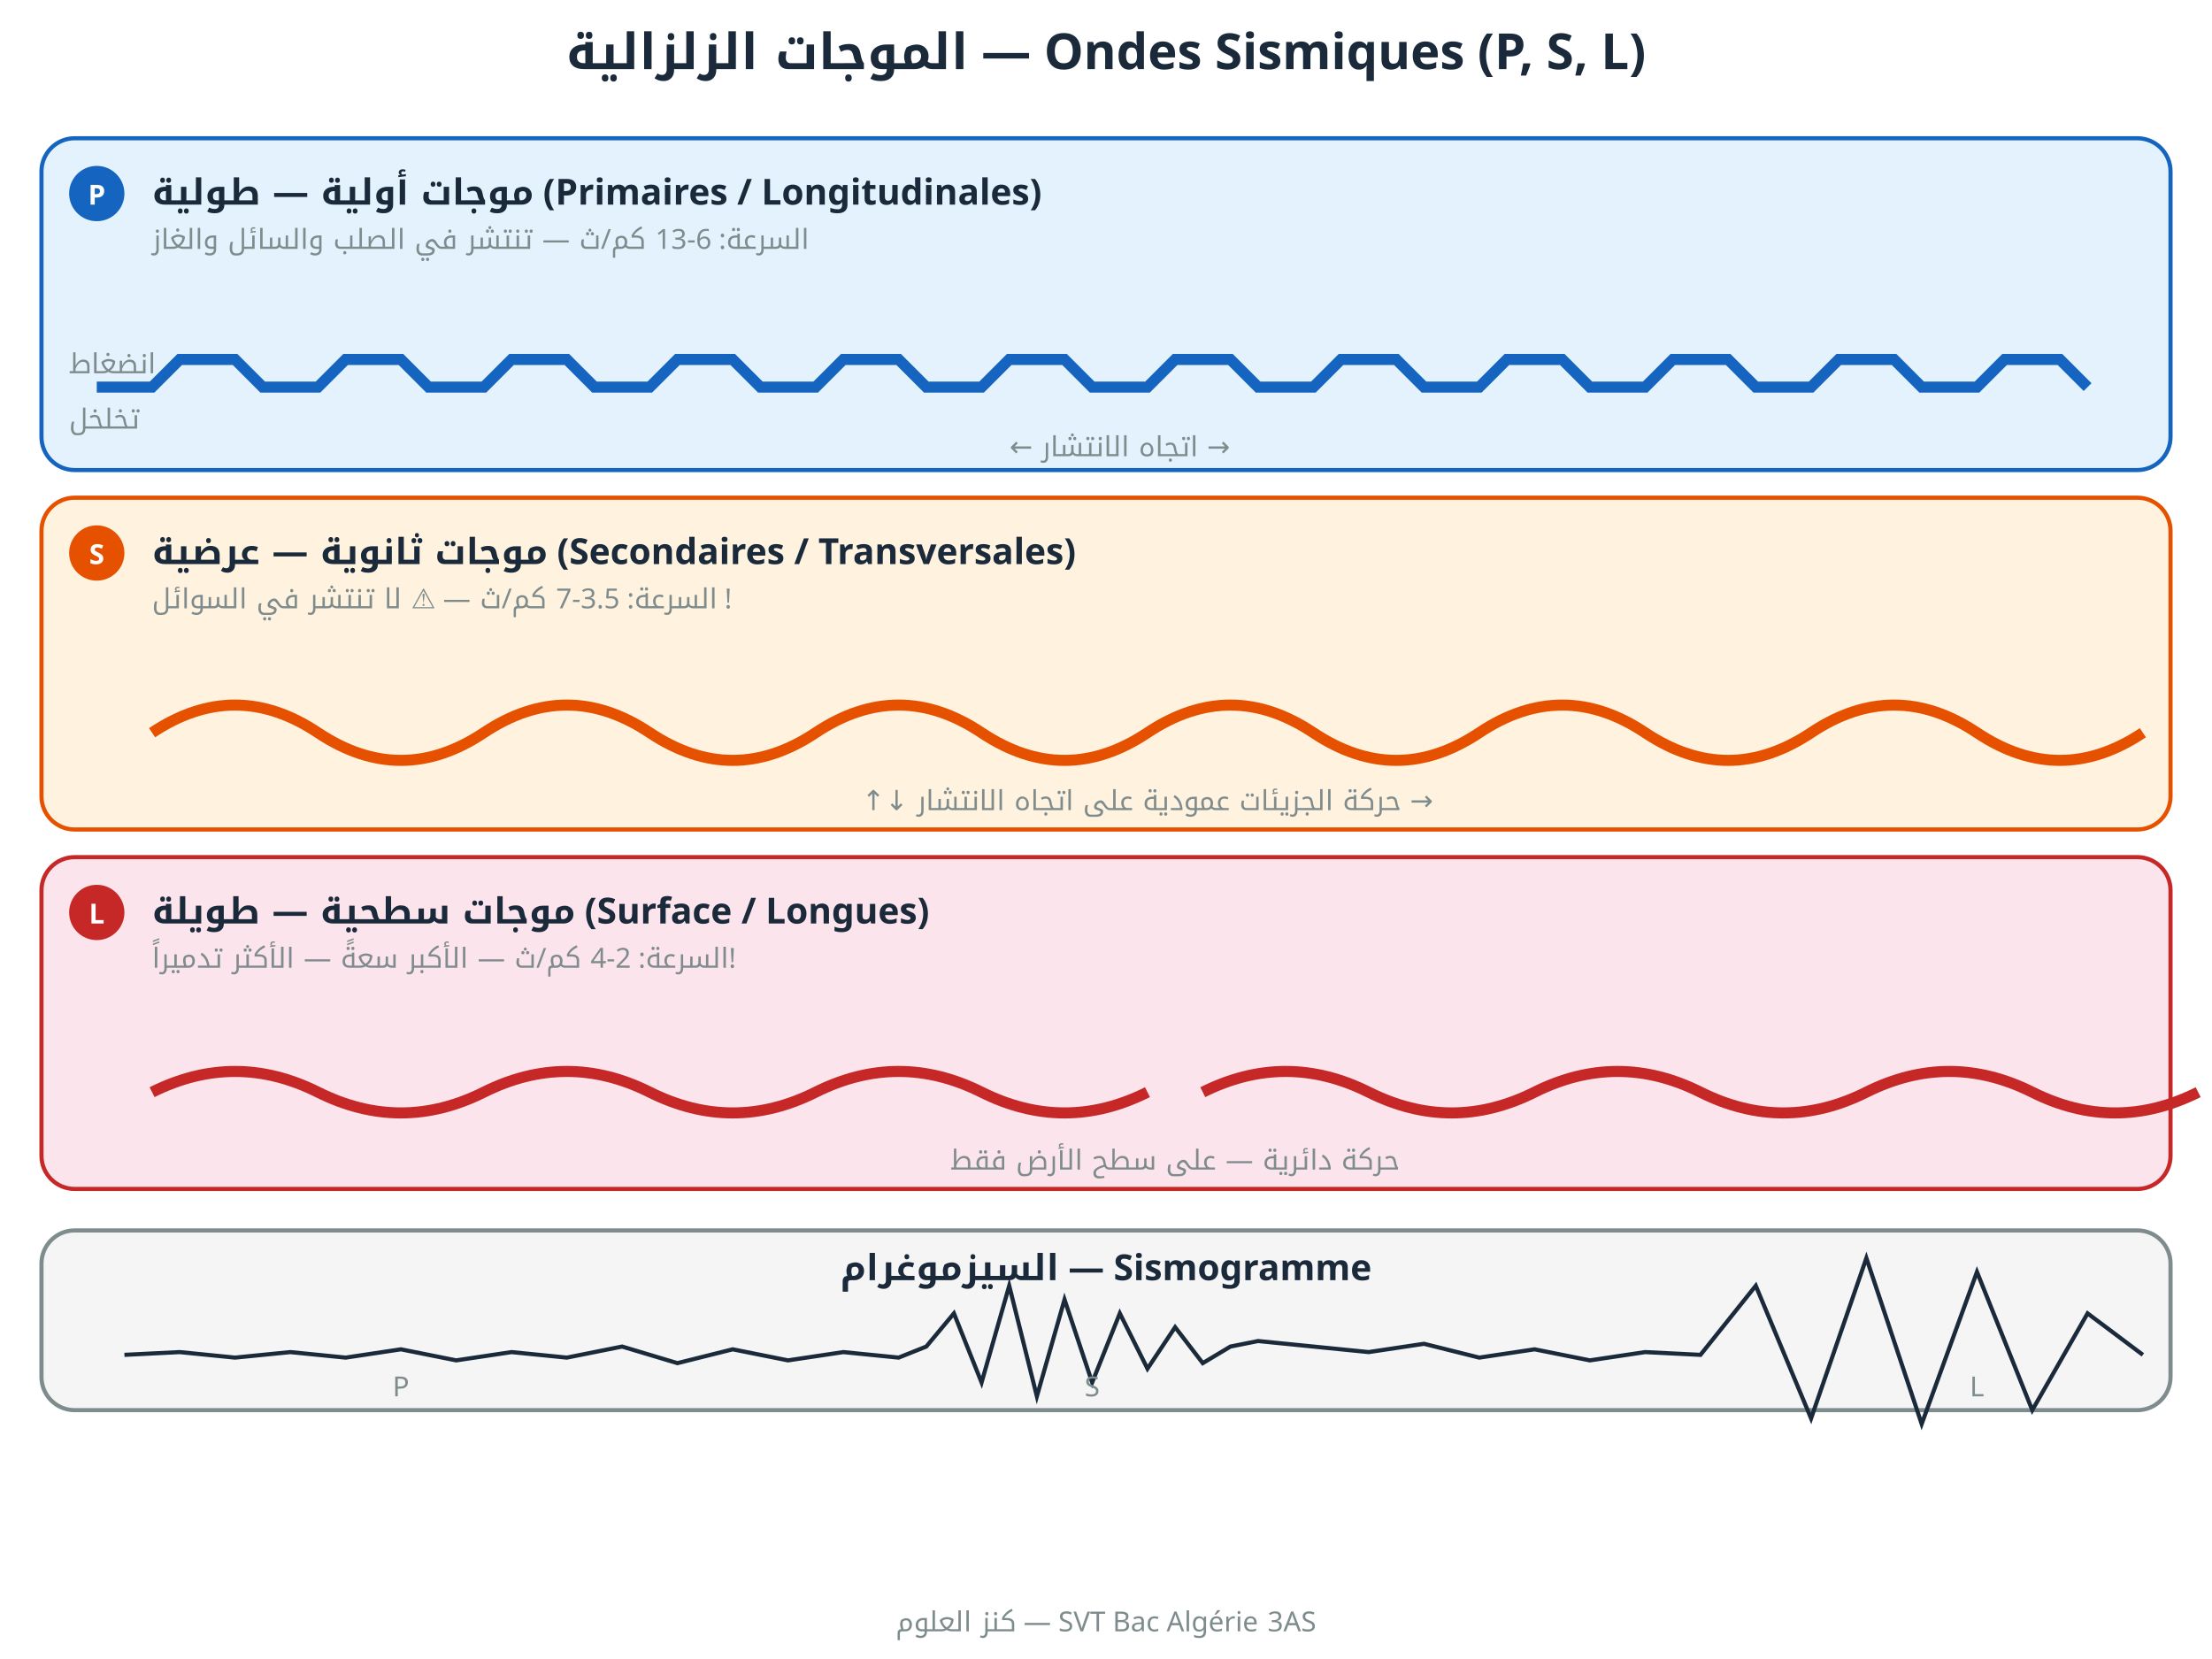
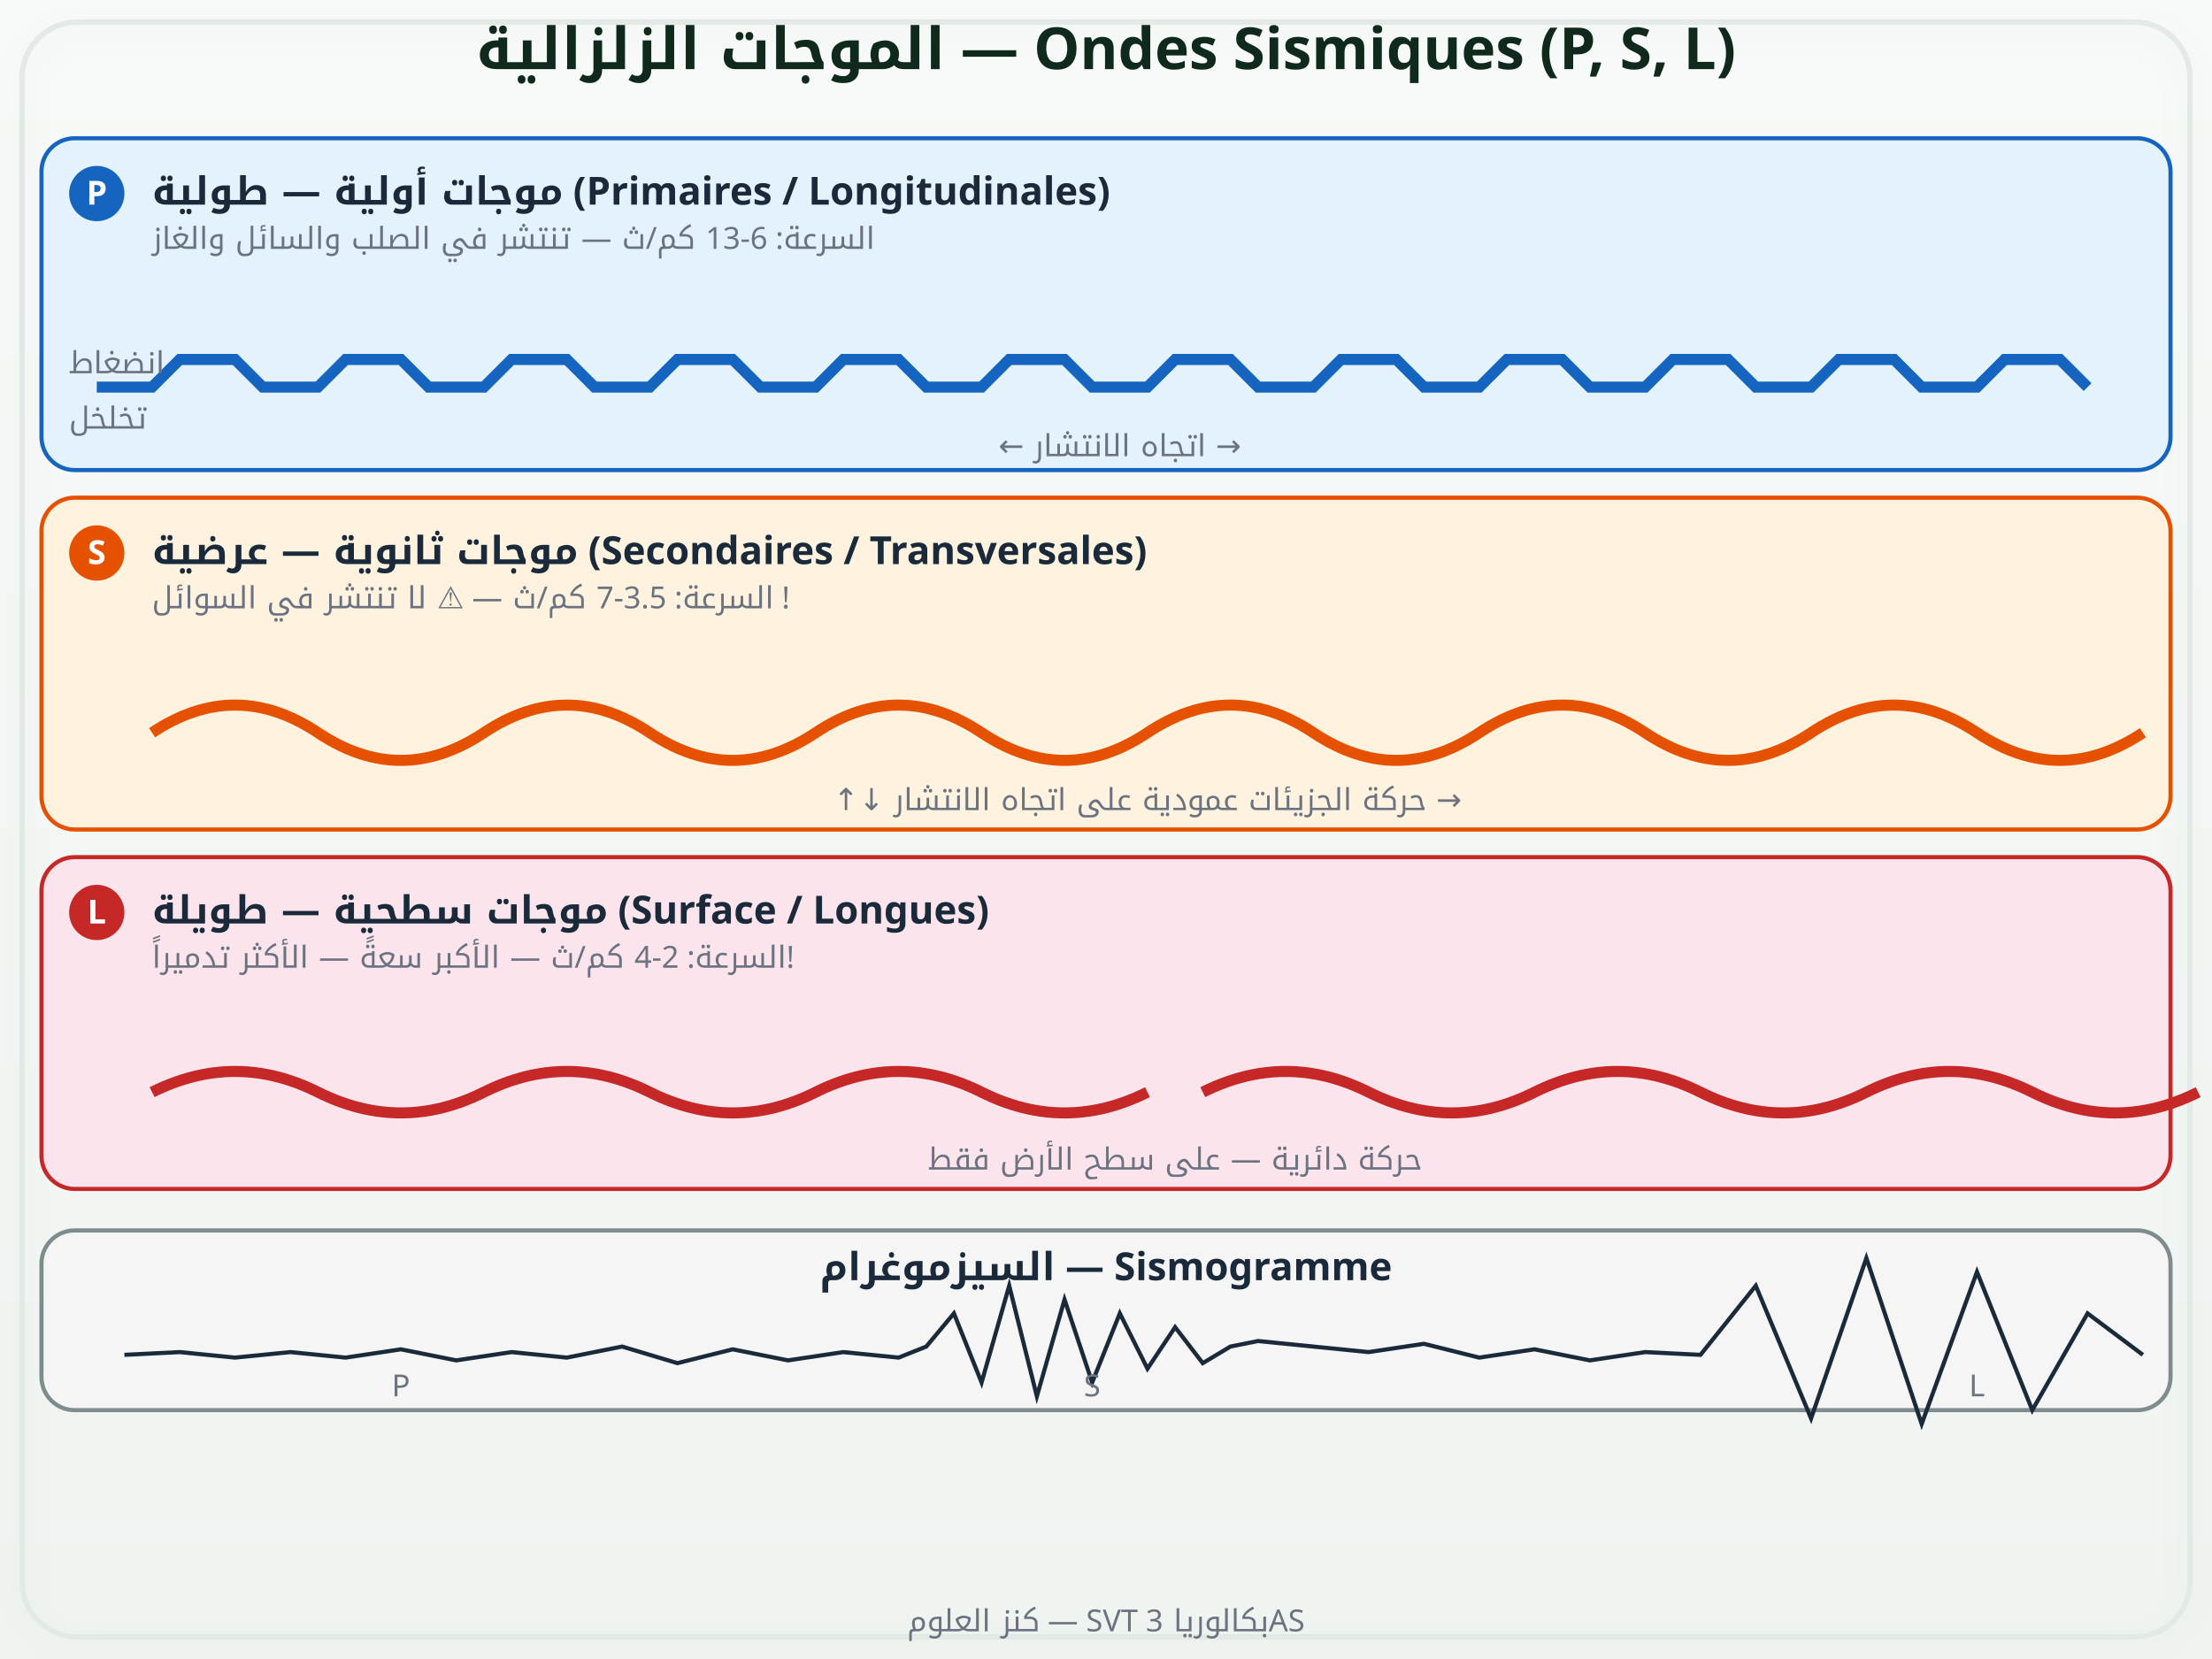
<svg xmlns="http://www.w3.org/2000/svg" viewBox="0 0 800 600" width="800" height="600">
  <defs>
-     <style>text{font-family:'Noto Kufi Arabic',sans-serif;}.t{font-size:18px;font-weight:bold;fill:#1A2A3A;}.la{font-size:13px;font-weight:bold;fill:#1A2A3A;}.ls{font-size:10px;fill:#7F8C8D;}.lw{font-size:10px;font-weight:bold;fill:#FFF;}</style>
+     <style>text{font-family:'Noto Kufi Arabic','Segoe UI',system-ui,sans-serif;}
+ .title,.t{font-size:21px;font-weight:800;fill:#0F2A1D;}
+ .subtitle{font-size:13px;fill:#6B7280;}
+ .label-ar,.la{font-size:14px;font-weight:700;fill:#1A2A3A;}
+ .label-fr{font-size:12px;fill:#6B7280;}
+ .label-small,.ls{font-size:11px;fill:#6B7280;}
+ .label-white,.lw{font-size:12px;font-weight:700;fill:#FFFFFF;}</style>
+     <linearGradient id="kunzBg" x1="0" y1="0" x2="0" y2="1">
+       <stop offset="0%" stop-color="#F7FAF8" />
+       <stop offset="100%" stop-color="#EFF4F1" />
+     </linearGradient>
+     <filter id="kunzShadow" x="-5%" y="-5%" width="110%" height="110%">
+       <feDropShadow dx="0" dy="3" stdDeviation="6" flood-color="#006d37" flood-opacity="0.06" />
+     </filter>
  </defs>
-   <rect width="800" height="600" fill="#FFF" />
+   <rect width="800" height="600" fill="url(#kunzBg)" />
+   <rect x="8" y="8" width="784" height="584" rx="20" fill="none" stroke="#E3EAE6" stroke-width="2" filter="url(#kunzShadow)" />
  <text x="400" y="25" text-anchor="middle" class="t">الموجات الزلزالية — Ondes Sismiques (P, S, L)</text>
  <g transform="translate(15, 50)">
    <rect x="0" y="0" width="770" height="120" rx="12" fill="#E3F2FD" stroke="#1565C0" stroke-width="1.5" />
    <circle cx="20" cy="20" r="10" fill="#1565C0" />
    <text x="20" y="24" text-anchor="middle" class="lw">P</text>
    <text x="40" y="24" class="la" fill="#1565C0" font-size="12">موجات أولية — طولية (Primaires / Longitudinales)</text>
    <text x="40" y="40" class="ls" fill="#1565C0">السرعة: 6-13 كم/ث — تنتشر في الصلب والسائل والغاز</text>
    <g transform="translate(20, 70)">
      <path d="M 0,20 L 20,20 L 30,10 L 50,10 L 60,20 L 80,20 L 90,10 L 110,10 L 120,20 L 140,20 L 150,10 L 170,10 L 180,20 L 200,20 L 210,10 L 230,10 L 240,20 L 260,20 L 270,10 L 290,10 L 300,20 L 320,20 L 330,10 L 350,10 L 360,20 L 380,20 L 390,10 L 410,10 L 420,20 L 440,20 L 450,10 L 470,10 L 480,20 L 500,20 L 510,10 L 530,10 L 540,20 L 560,20 L 570,10 L 590,10 L 600,20 L 620,20 L 630,10 L 650,10 L 660,20 L 680,20 L 690,10 L 710,10 L 720,20" fill="none" stroke="#1565C0" stroke-width="4" />
      <text x="370" y="45" text-anchor="middle" class="ls">← اتجاه الانتشار →</text>
      <text x="-10" y="15" class="ls" font-size="9">انضغاط</text>
      <text x="-10" y="35" class="ls" font-size="9">تخلخل</text>
    </g>
  </g>
  <g transform="translate(15, 180)">
    <rect x="0" y="0" width="770" height="120" rx="12" fill="#FFF3E0" stroke="#E65100" stroke-width="1.5" />
    <circle cx="20" cy="20" r="10" fill="#E65100" />
    <text x="20" y="24" text-anchor="middle" class="lw">S</text>
    <text x="40" y="24" class="la" fill="#E65100" font-size="12">موجات ثانوية — عرضية (Secondaires / Transversales)</text>
    <text x="40" y="40" class="ls" fill="#E65100">السرعة: 3.5-7 كم/ث — ⚠️ لا تنتشر في السوائل !</text>
    <g transform="translate(40, 65)">
      <path d="M 0,20 Q 30,0 60,20 Q 90,40 120,20 Q 150,0 180,20 Q 210,40 240,20 Q 270,0 300,20 Q 330,40 360,20 Q 390,0 420,20 Q 450,40 480,20 Q 510,0 540,20 Q 570,40 600,20 Q 630,0 660,20 Q 690,40 720,20" fill="none" stroke="#E65100" stroke-width="4" />
      <text x="360" y="48" text-anchor="middle" class="ls">↑↓ حركة الجزيئات عمودية على اتجاه الانتشار →</text>
    </g>
  </g>
  <g transform="translate(15, 310)">
    <rect x="0" y="0" width="770" height="120" rx="12" fill="#FCE4EC" stroke="#C62828" stroke-width="1.5" />
    <circle cx="20" cy="20" r="10" fill="#C62828" />
    <text x="20" y="24" text-anchor="middle" class="lw">L</text>
    <text x="40" y="24" class="la" fill="#C62828" font-size="12">موجات سطحية — طويلة (Surface / Longues)</text>
    <text x="40" y="40" class="ls" fill="#C62828">السرعة: 2-4 كم/ث — الأكبر سعةً — الأكثر تدميراً!</text>
    <g transform="translate(40, 65)">
      <path d="M 0,20 C 20,10 40,10 60,20 C 80,30 100,30 120,20 C 140,10 160,10 180,20 C 200,30 220,30 240,20 C 260,10 280,10 300,20 C 320,30 340,30 360,20" fill="none" stroke="#C62828" stroke-width="4" />
      <path d="M 380,20 C 400,10 420,10 440,20 C 460,30 480,30 500,20 C 520,10 540,10 560,20 C 580,30 600,30 620,20 C 640,10 660,10 680,20 C 700,30 720,30 740,20" fill="none" stroke="#C62828" stroke-width="4" />
      <text x="370" y="48" text-anchor="middle" class="ls">حركة دائرية — على سطح الأرض فقط</text>
    </g>
  </g>
  <g transform="translate(15, 445)">
    <rect x="0" y="0" width="770" height="65" rx="12" fill="#F5F5F5" stroke="#7F8C8D" stroke-width="1.5" />
    <text x="385" y="18" text-anchor="middle" class="la" font-size="11">السيزموغرام — Sismogramme</text>
    <path d="M 30,45 L 50,44 L 70,46 L 90,44 L 110,46 L 130,43 L 150,47 L 170,44 L 190,46 L 210,42 L 230,48 L 250,43 L 270,47 L 290,44 L 310,46 L 320,42 L 330,30 L 340,55 L 350,20 L 360,60 L 370,25 L 380,55 L 390,30 L 400,50 L 410,35 L 420,48 L 430,42 L 440,40 L 460,42 L 480,44 L 500,41 L 520,46 L 540,43 L 560,47 L 580,44 L 600,45 L 620,20 L 640,68 L 660,10 L 680,70 L 700,15 L 720,65 L 740,30 L 760,45" fill="none" stroke="#1A2A3A" stroke-width="1.5" />
    <text x="130" y="60" text-anchor="middle" class="ls" fill="#1565C0" font-size="8">P</text>
    <text x="380" y="60" text-anchor="middle" class="ls" fill="#E65100" font-size="8">S</text>
    <text x="700" y="60" text-anchor="middle" class="ls" fill="#C62828" font-size="8">L</text>
  </g>
-   <text x="400" y="590" text-anchor="middle" class="ls">كنز العلوم — SVT Bac Algérie 3AS</text>
+   <text x="400" y="590" text-anchor="middle" class="ls">كنز العلوم — SVT بكالوريا 3AS</text>
</svg>
